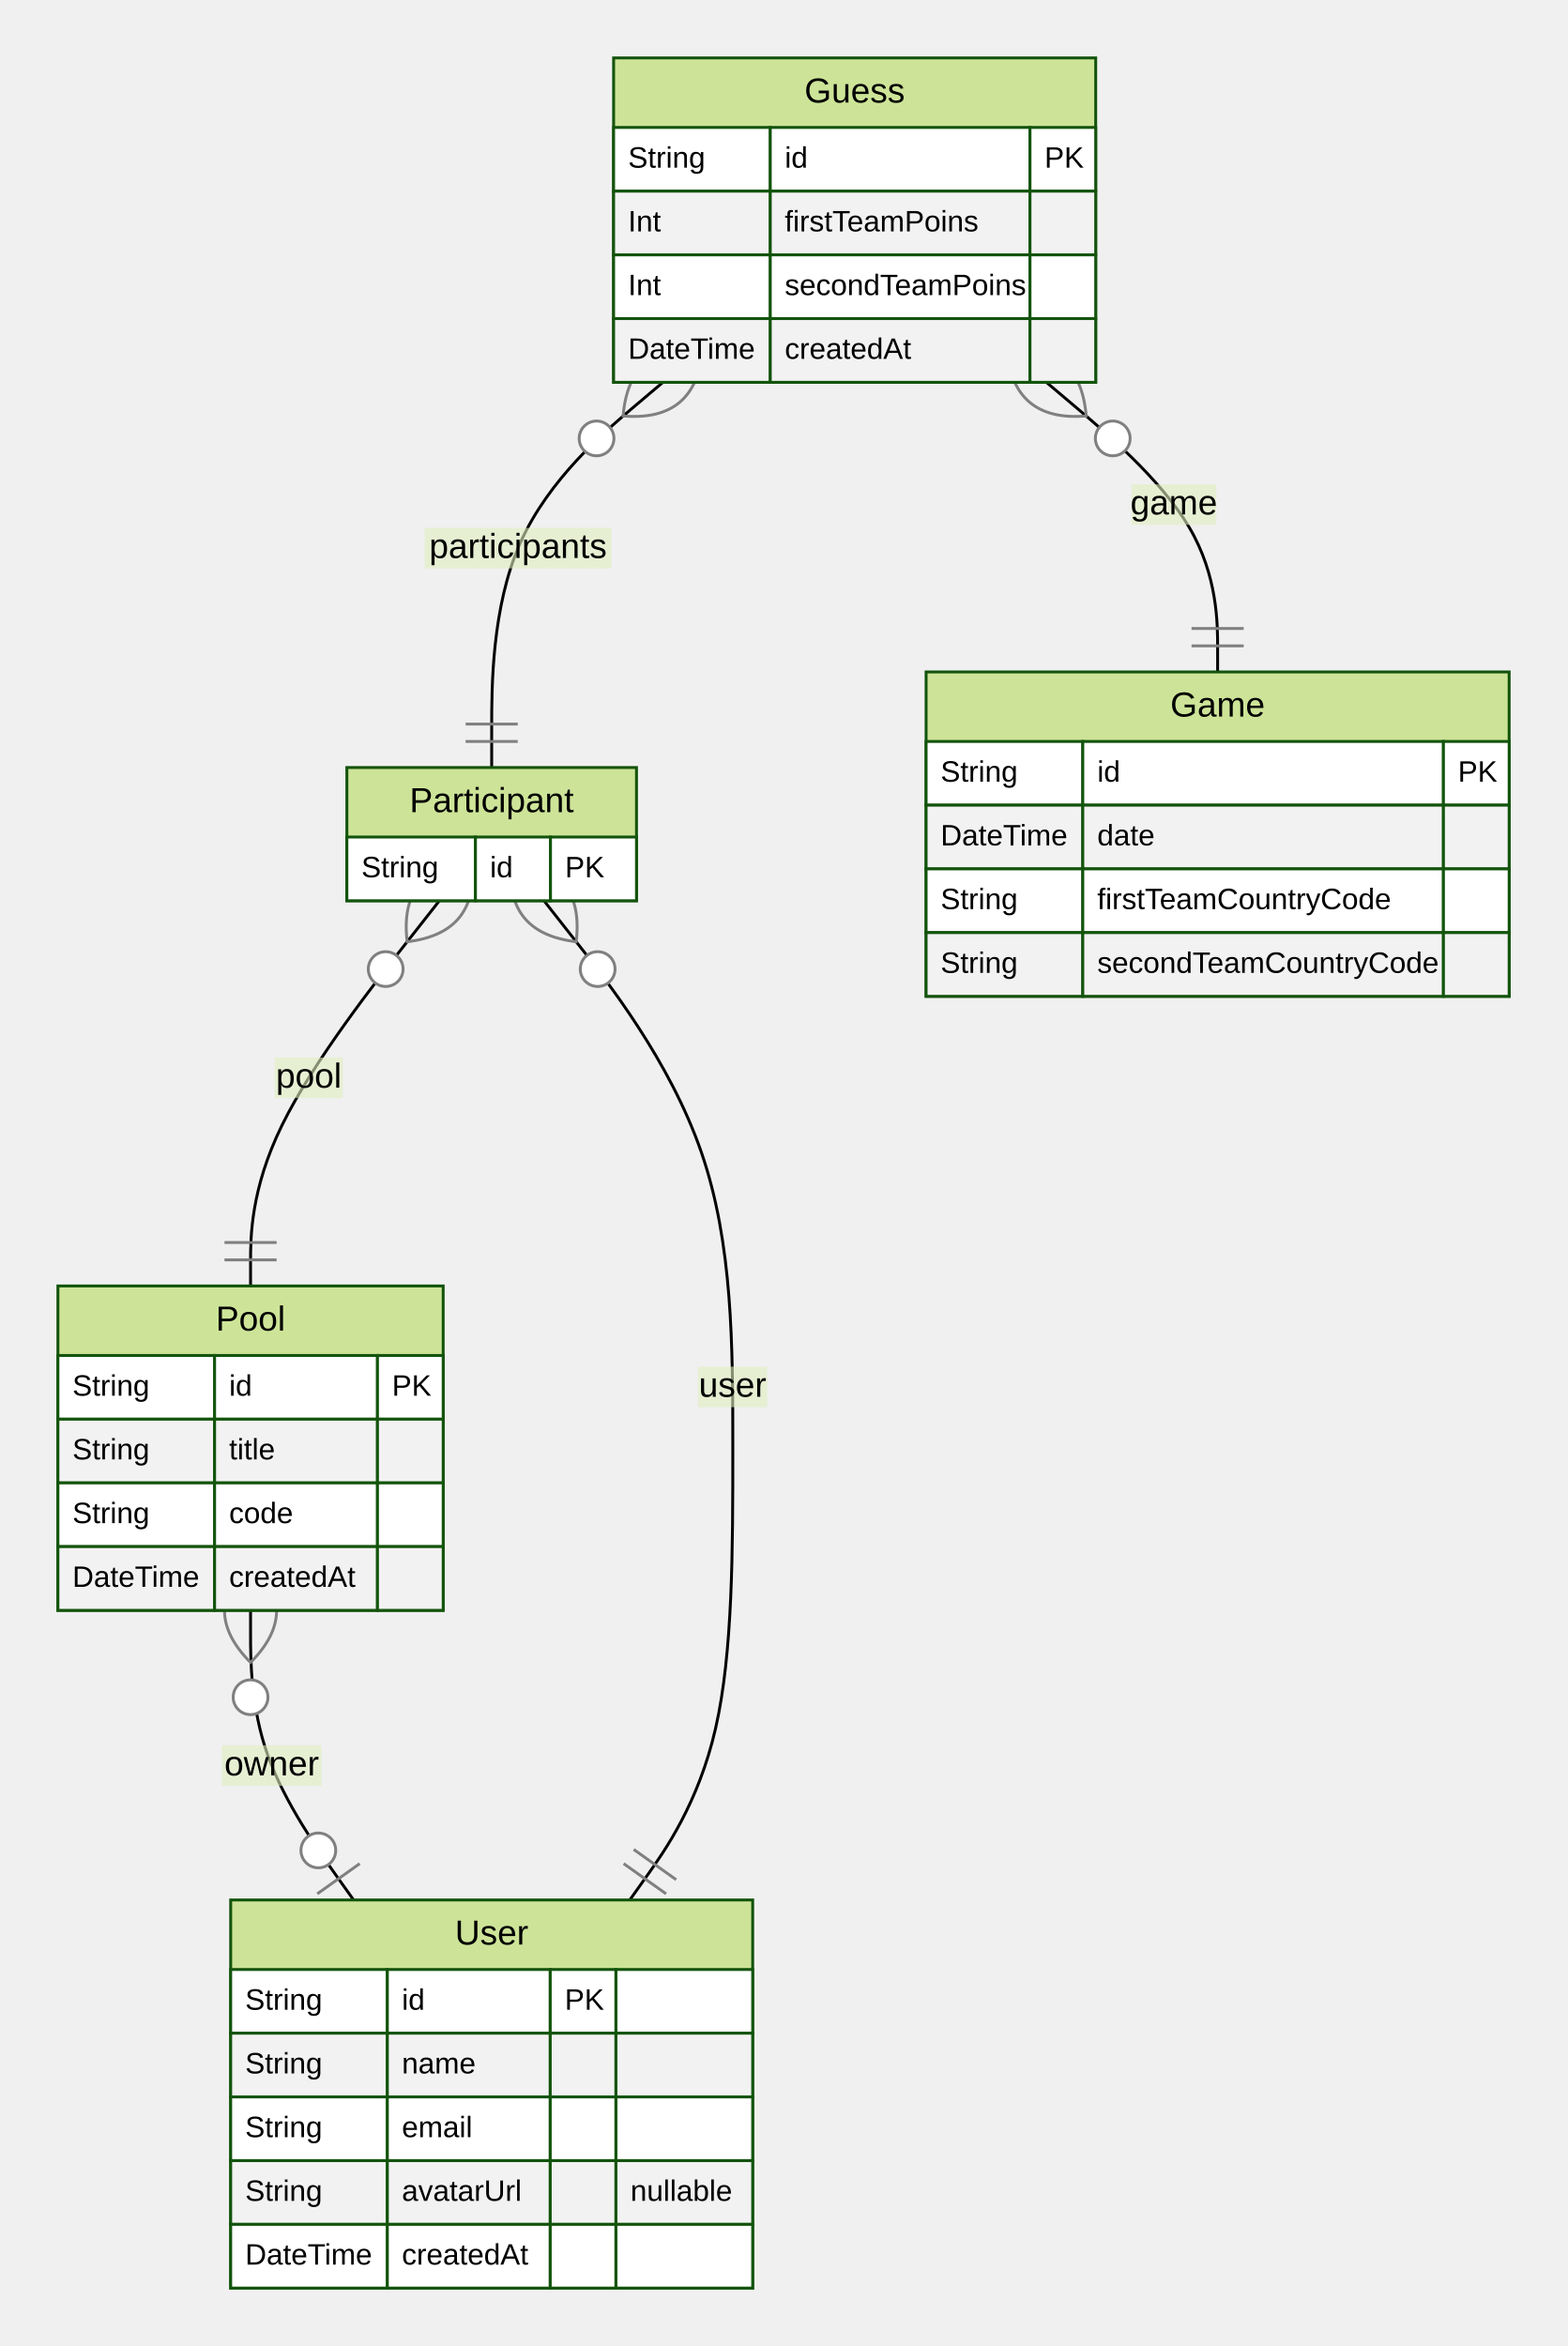
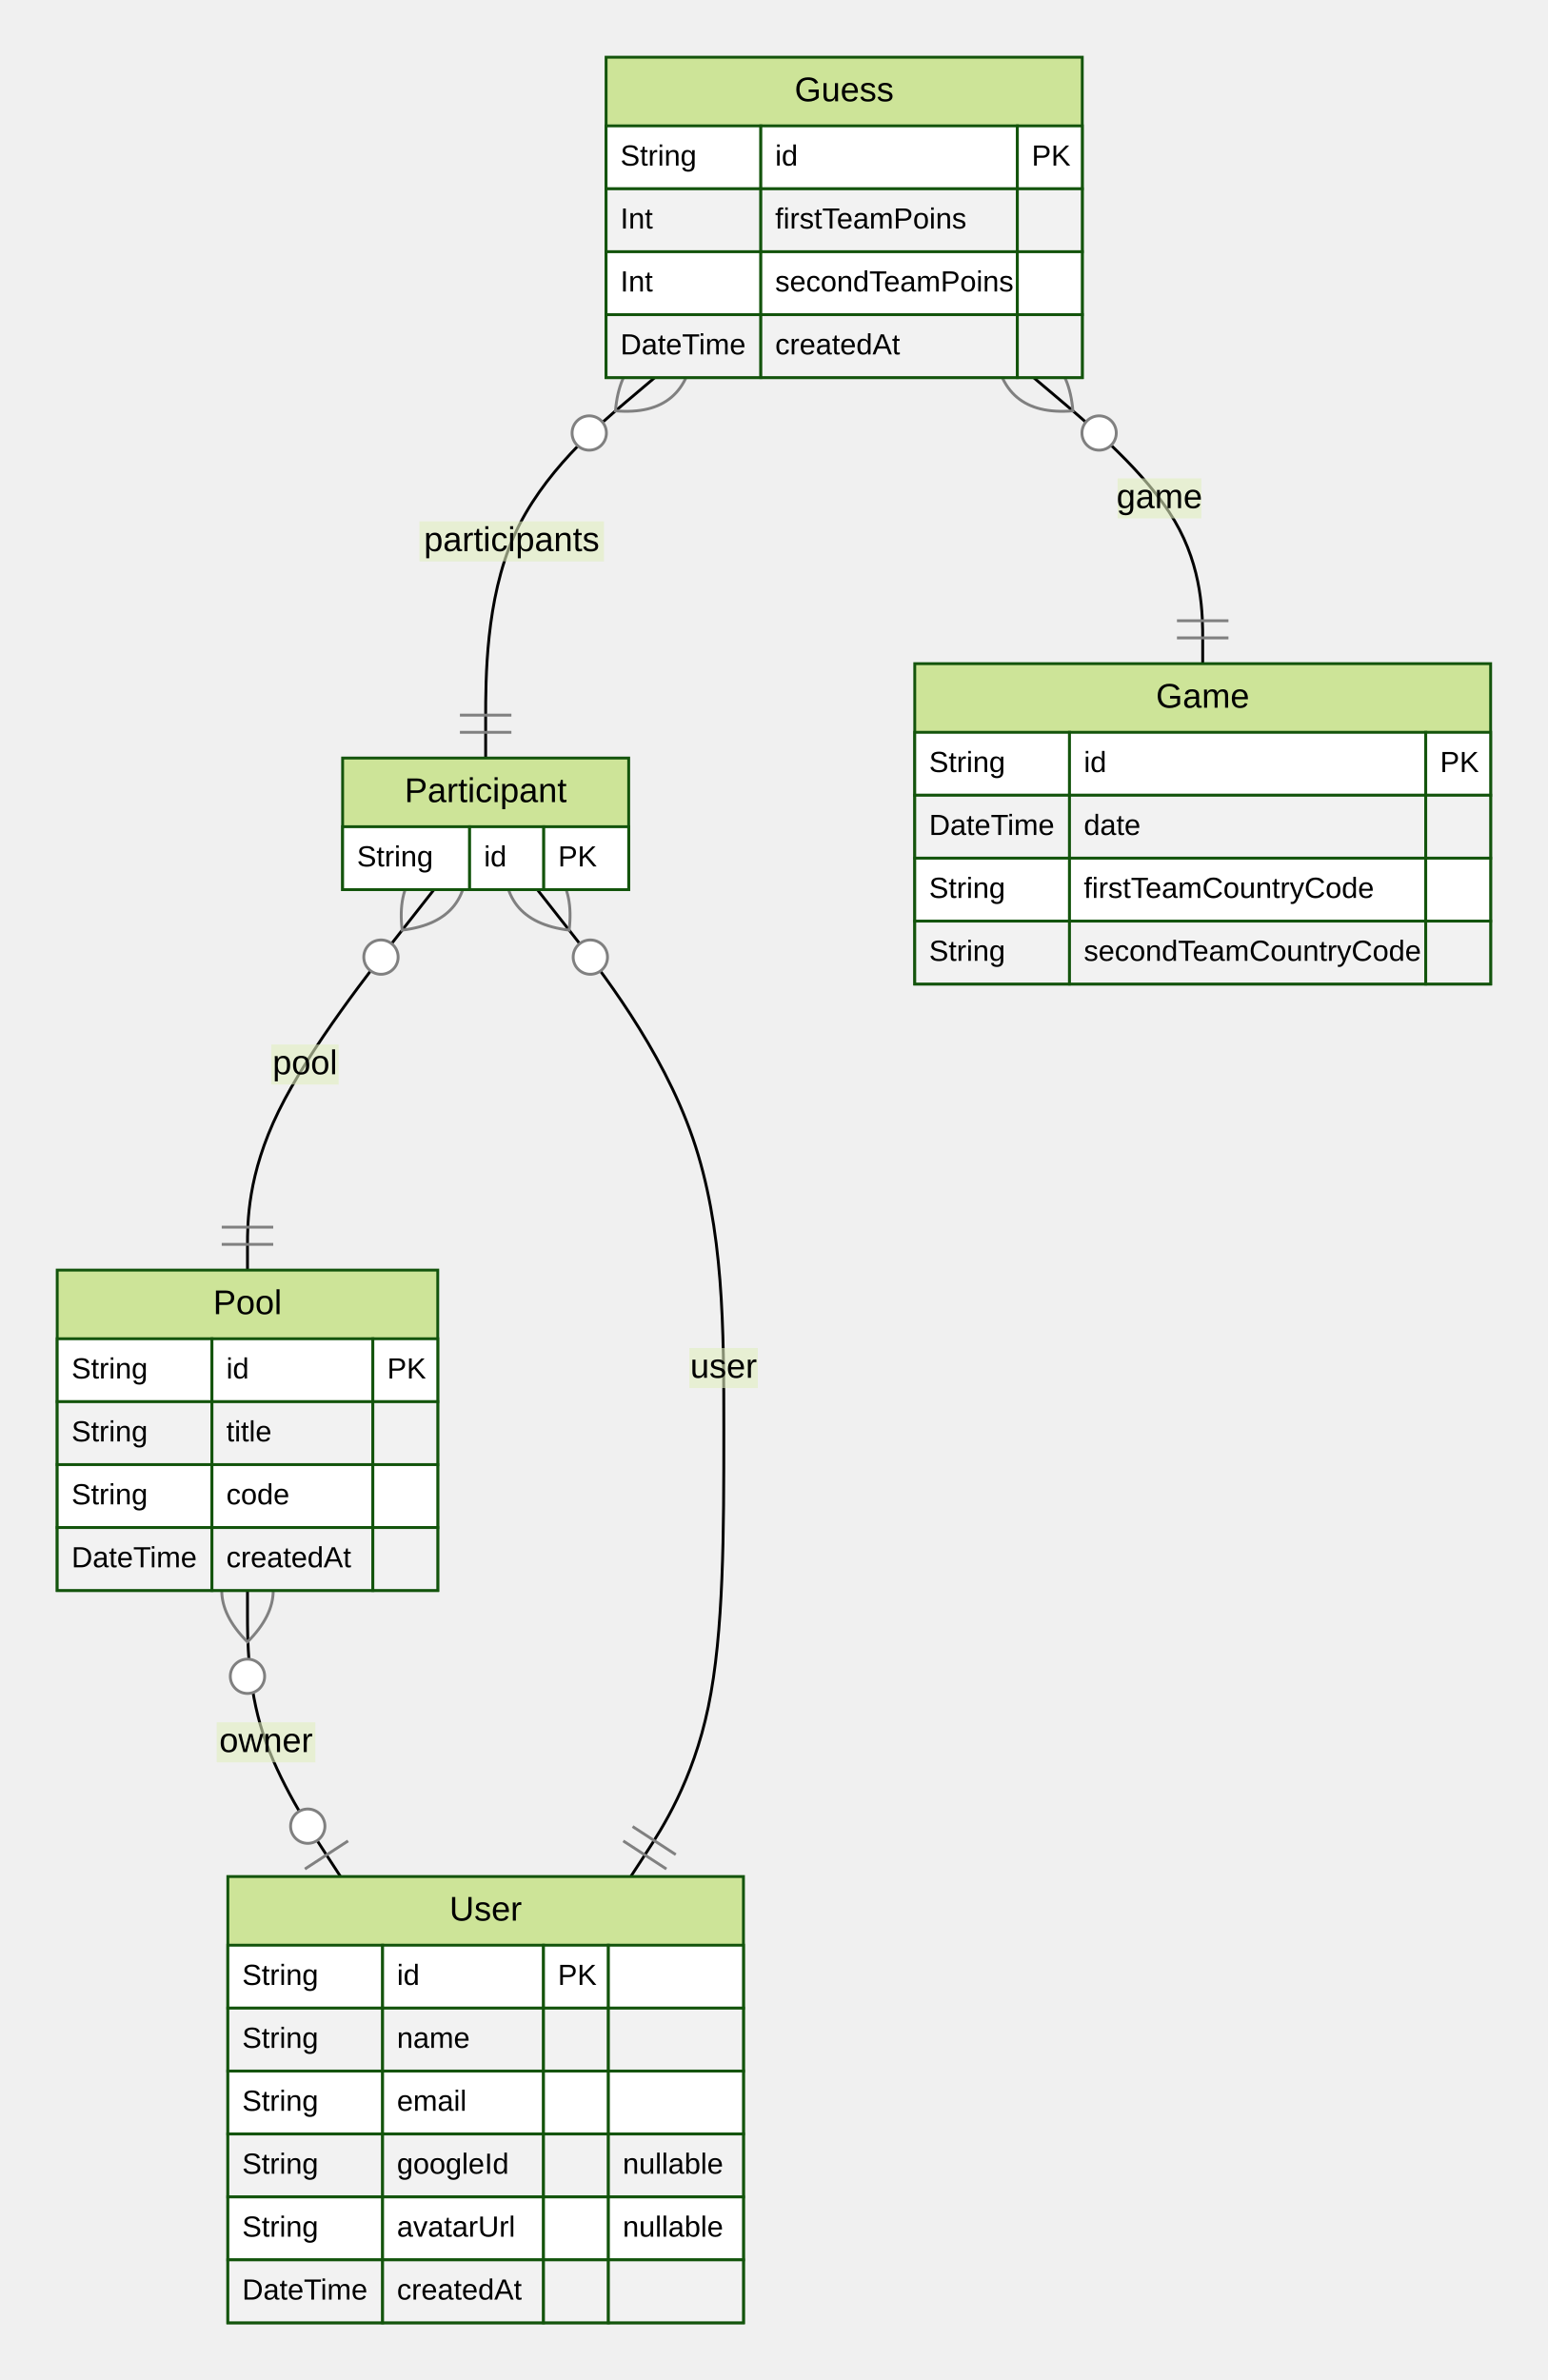
- <svg xmlns="http://www.w3.org/2000/svg" aria-labelledby="chart-title-mermaid-0 chart-desc-mermaid-0" role="img" viewBox="0 0 541.082 810" style="max-width: 541.082px; background-color: white;" width="100%" id="mermaid-0">
+ <svg xmlns="http://www.w3.org/2000/svg" aria-labelledby="chart-title-mermaid-0 chart-desc-mermaid-0" role="img" viewBox="0 0 541.082 832" style="max-width: 541.082px; background-color: white;" width="100%" id="mermaid-0">
  <style>#mermaid-0 {font-family:"trebuchet ms",verdana,arial,sans-serif;font-size:16px;fill:#000000;}#mermaid-0 .error-icon{fill:#552222;}#mermaid-0 .error-text{fill:#552222;stroke:#552222;}#mermaid-0 .edge-thickness-normal{stroke-width:2px;}#mermaid-0 .edge-thickness-thick{stroke-width:3.5px;}#mermaid-0 .edge-pattern-solid{stroke-dasharray:0;}#mermaid-0 .edge-pattern-dashed{stroke-dasharray:3;}#mermaid-0 .edge-pattern-dotted{stroke-dasharray:2;}#mermaid-0 .marker{fill:#000000;stroke:#000000;}#mermaid-0 .marker.cross{stroke:#000000;}#mermaid-0 svg{font-family:"trebuchet ms",verdana,arial,sans-serif;font-size:16px;}#mermaid-0 .entityBox{fill:#cde498;stroke:#13540c;}#mermaid-0 .attributeBoxOdd{fill:#ffffff;stroke:#13540c;}#mermaid-0 .attributeBoxEven{fill:#f2f2f2;stroke:#13540c;}#mermaid-0 .relationshipLabelBox{fill:hsl(78.158, 58.462%, 84.51%);opacity:0.7;background-color:hsl(78.158, 58.462%, 84.51%);}#mermaid-0 .relationshipLabelBox rect{opacity:0.5;}#mermaid-0 .relationshipLine{stroke:#000000;}#mermaid-0 :root{--mermaid-font-family:"trebuchet ms",verdana,arial,sans-serif;}</style>
  <g />
  <defs>
    <marker orient="auto" markerHeight="18" markerWidth="18" refY="9" refX="0" id="ONLY_ONE_START">
      <path d="M9,0 L9,18 M15,0 L15,18" fill="none" stroke="gray" />
    </marker>
  </defs>
  <defs>
    <marker orient="auto" markerHeight="18" markerWidth="18" refY="9" refX="18" id="ONLY_ONE_END">
      <path d="M3,0 L3,18 M9,0 L9,18" fill="none" stroke="gray" />
    </marker>
  </defs>
  <defs>
    <marker orient="auto" markerHeight="18" markerWidth="30" refY="9" refX="0" id="ZERO_OR_ONE_START">
      <circle r="6" cy="9" cx="21" fill="white" stroke="gray" />
      <path d="M9,0 L9,18" fill="none" stroke="gray" />
    </marker>
  </defs>
  <defs>
    <marker orient="auto" markerHeight="18" markerWidth="30" refY="9" refX="30" id="ZERO_OR_ONE_END">
      <circle r="6" cy="9" cx="9" fill="white" stroke="gray" />
      <path d="M21,0 L21,18" fill="none" stroke="gray" />
    </marker>
  </defs>
  <defs>
    <marker orient="auto" markerHeight="36" markerWidth="45" refY="18" refX="18" id="ONE_OR_MORE_START">
      <path d="M0,18 Q 18,0 36,18 Q 18,36 0,18 M42,9 L42,27" fill="none" stroke="gray" />
    </marker>
  </defs>
  <defs>
    <marker orient="auto" markerHeight="36" markerWidth="45" refY="18" refX="27" id="ONE_OR_MORE_END">
      <path d="M3,9 L3,27 M9,18 Q27,0 45,18 Q27,36 9,18" fill="none" stroke="gray" />
    </marker>
  </defs>
  <defs>
    <marker orient="auto" markerHeight="36" markerWidth="57" refY="18" refX="18" id="ZERO_OR_MORE_START">
      <circle r="6" cy="18" cx="48" fill="white" stroke="gray" />
      <path d="M0,18 Q18,0 36,18 Q18,36 0,18" fill="none" stroke="gray" />
    </marker>
  </defs>
  <defs>
    <marker orient="auto" markerHeight="36" markerWidth="57" refY="18" refX="39" id="ZERO_OR_MORE_END">
      <circle r="6" cy="18" cx="9" fill="white" stroke="gray" />
      <path d="M21,18 Q39,0 57,18 Q39,36 21,18" fill="none" stroke="gray" />
    </marker>
  </defs>
-   <path marker-start="url(#ZERO_OR_MORE_START)" marker-end="url(#ZERO_OR_ONE_END)" fill="none" stroke="gray" d="M86.513,556L86.513,564.333C86.513,572.667,86.513,589.333,92.443,606C98.373,622.667,110.233,639.333,116.163,647.667L122.093,656" class="er relationshipLine" />
-   <path marker-start="url(#ZERO_OR_MORE_START)" marker-end="url(#ONLY_ONE_END)" fill="none" stroke="gray" d="M187.835,311L198.7,324.833C209.565,338.667,231.296,366.333,242.161,397.833C253.026,429.333,253.026,464.667,253.026,500C253.026,535.333,253.026,570.667,247.096,596.667C241.167,622.667,229.307,639.333,223.377,647.667L217.447,656" class="er relationshipLine" />
+   <path marker-start="url(#ZERO_OR_MORE_START)" marker-end="url(#ZERO_OR_ONE_END)" fill="none" stroke="gray" d="M86.513,556L86.513,564.333C86.513,572.667,86.513,589.333,91.934,606C97.354,622.667,108.195,639.333,113.615,647.667L119.035,656" class="er relationshipLine" />
+   <path marker-start="url(#ZERO_OR_MORE_START)" marker-end="url(#ONLY_ONE_END)" fill="none" stroke="gray" d="M187.835,311L198.7,324.833C209.565,338.667,231.296,366.333,242.161,397.833C253.026,429.333,253.026,464.667,253.026,500C253.026,535.333,253.026,570.667,247.606,596.667C242.186,622.667,231.345,639.333,225.925,647.667L220.504,656" class="er relationshipLine" />
  <path marker-start="url(#ZERO_OR_MORE_START)" marker-end="url(#ONLY_ONE_END)" fill="none" stroke="gray" d="M151.705,311L140.839,324.833C129.974,338.667,108.244,366.333,97.378,388.5C86.513,410.667,86.513,427.333,86.513,435.667L86.513,444" class="er relationshipLine" />
  <path marker-start="url(#ZERO_OR_MORE_START)" marker-end="url(#ONLY_ONE_END)" fill="none" stroke="gray" d="M228.887,132L219.034,140.333C209.181,148.667,189.476,165.333,179.623,187.5C169.77,209.667,169.77,237.333,169.77,251.167L169.77,265" class="er relationshipLine" />
  <path marker-start="url(#ZERO_OR_MORE_START)" marker-end="url(#ONLY_ONE_END)" fill="none" stroke="gray" d="M361.309,132L371.162,140.333C381.015,148.667,400.72,165.333,410.573,182C420.426,198.667,420.426,215.333,420.426,223.667L420.426,232" class="er relationshipLine" />
  <g transform="translate(20,444 )" id="Pool">
    <rect height="112" width="133.026" y="0" x="0" stroke="gray" fill-opacity="100%" fill="honeydew" class="er entityBox" />
    <text transform="translate(66.51321,12)" style="font-family: &quot;trebuchet ms&quot;, verdana, arial, sans-serif;; font-size: 12px" text-anchor="middle" dominant-baseline="middle" y="0" x="0" id="entity-Pool" class="er entityLabel">Pool</text>
    <rect height="22" width="54.096" y="24" x="0" stroke="gray" fill-opacity="100%" fill="honeydew" class="er attributeBoxOdd" />
    <text transform="translate(5,35)" style="font-family: &quot;trebuchet ms&quot;, verdana, arial, sans-serif;; font-size: 10.2px" text-anchor="left" dominant-baseline="middle" y="0" x="0" id="entity-Pool-attr-1-type" class="er entityLabel">String</text>
    <rect height="22" width="56.243" y="24" x="54.096" stroke="gray" fill-opacity="100%" fill="honeydew" class="er attributeBoxOdd" />
    <text transform="translate(59.09555,35)" style="font-family: &quot;trebuchet ms&quot;, verdana, arial, sans-serif;; font-size: 10.2px" text-anchor="left" dominant-baseline="middle" y="0" x="0" id="entity-Pool-attr-1-name" class="er entityLabel">id</text>
    <rect height="22" width="22.688" y="24" x="110.339" stroke="gray" fill-opacity="100%" fill="honeydew" class="er attributeBoxOdd" />
    <text transform="translate(115.3387,35)" style="font-family: &quot;trebuchet ms&quot;, verdana, arial, sans-serif;; font-size: 10.2px" text-anchor="left" dominant-baseline="middle" y="0" x="0" id="entity-Pool-attr-1-key" class="er entityLabel">PK</text>
    <rect height="22" width="54.096" y="46" x="0" stroke="gray" fill-opacity="100%" fill="honeydew" class="er attributeBoxEven" />
    <text transform="translate(5,57)" style="font-family: &quot;trebuchet ms&quot;, verdana, arial, sans-serif;; font-size: 10.2px" text-anchor="left" dominant-baseline="middle" y="0" x="0" id="entity-Pool-attr-2-type" class="er entityLabel">String</text>
    <rect height="22" width="56.243" y="46" x="54.096" stroke="gray" fill-opacity="100%" fill="honeydew" class="er attributeBoxEven" />
    <text transform="translate(59.09555,57)" style="font-family: &quot;trebuchet ms&quot;, verdana, arial, sans-serif;; font-size: 10.2px" text-anchor="left" dominant-baseline="middle" y="0" x="0" id="entity-Pool-attr-2-name" class="er entityLabel">title</text>
    <rect height="22" width="22.688" y="46" x="110.339" stroke="gray" fill-opacity="100%" fill="honeydew" class="er attributeBoxEven" />
    <text transform="translate(115.3387,57)" style="font-family: &quot;trebuchet ms&quot;, verdana, arial, sans-serif;; font-size: 10.2px" text-anchor="left" dominant-baseline="middle" y="0" x="0" id="entity-Pool-attr-2-key" class="er entityLabel" />
    <rect height="22" width="54.096" y="68" x="0" stroke="gray" fill-opacity="100%" fill="honeydew" class="er attributeBoxOdd" />
    <text transform="translate(5,79)" style="font-family: &quot;trebuchet ms&quot;, verdana, arial, sans-serif;; font-size: 10.2px" text-anchor="left" dominant-baseline="middle" y="0" x="0" id="entity-Pool-attr-3-type" class="er entityLabel">String</text>
    <rect height="22" width="56.243" y="68" x="54.096" stroke="gray" fill-opacity="100%" fill="honeydew" class="er attributeBoxOdd" />
    <text transform="translate(59.09555,79)" style="font-family: &quot;trebuchet ms&quot;, verdana, arial, sans-serif;; font-size: 10.2px" text-anchor="left" dominant-baseline="middle" y="0" x="0" id="entity-Pool-attr-3-name" class="er entityLabel">code</text>
    <rect height="22" width="22.688" y="68" x="110.339" stroke="gray" fill-opacity="100%" fill="honeydew" class="er attributeBoxOdd" />
    <text transform="translate(115.3387,79)" style="font-family: &quot;trebuchet ms&quot;, verdana, arial, sans-serif;; font-size: 10.2px" text-anchor="left" dominant-baseline="middle" y="0" x="0" id="entity-Pool-attr-3-key" class="er entityLabel" />
    <rect height="22" width="54.096" y="90" x="0" stroke="gray" fill-opacity="100%" fill="honeydew" class="er attributeBoxEven" />
    <text transform="translate(5,101)" style="font-family: &quot;trebuchet ms&quot;, verdana, arial, sans-serif;; font-size: 10.2px" text-anchor="left" dominant-baseline="middle" y="0" x="0" id="entity-Pool-attr-4-type" class="er entityLabel">DateTime</text>
    <rect height="22" width="56.243" y="90" x="54.096" stroke="gray" fill-opacity="100%" fill="honeydew" class="er attributeBoxEven" />
    <text transform="translate(59.09555,101)" style="font-family: &quot;trebuchet ms&quot;, verdana, arial, sans-serif;; font-size: 10.2px" text-anchor="left" dominant-baseline="middle" y="0" x="0" id="entity-Pool-attr-4-name" class="er entityLabel">createdAt</text>
    <rect height="22" width="22.688" y="90" x="110.339" stroke="gray" fill-opacity="100%" fill="honeydew" class="er attributeBoxEven" />
    <text transform="translate(115.3387,101)" style="font-family: &quot;trebuchet ms&quot;, verdana, arial, sans-serif;; font-size: 10.2px" text-anchor="left" dominant-baseline="middle" y="0" x="0" id="entity-Pool-attr-4-key" class="er entityLabel" />
  </g>
  <g transform="translate(119.7698,265 )" id="Participant">
    <rect height="46" width="100" y="0" x="0" stroke="gray" fill-opacity="100%" fill="honeydew" class="er entityBox" />
    <text transform="translate(50,12)" style="font-family: &quot;trebuchet ms&quot;, verdana, arial, sans-serif;; font-size: 12px" text-anchor="middle" dominant-baseline="middle" y="0" x="0" id="entity-Participant" class="er entityLabel">Participant</text>
    <rect height="22" width="44.399" y="24" x="0" stroke="gray" fill-opacity="100%" fill="honeydew" class="er attributeBoxOdd" />
    <text transform="translate(5,35)" style="font-family: &quot;trebuchet ms&quot;, verdana, arial, sans-serif;; font-size: 10.2px" text-anchor="left" dominant-baseline="middle" y="0" x="0" id="entity-Participant-attr-1-type" class="er entityLabel">String</text>
    <rect height="22" width="25.911" y="24" x="44.399" stroke="gray" fill-opacity="100%" fill="honeydew" class="er attributeBoxOdd" />
    <text transform="translate(49.39862,35)" style="font-family: &quot;trebuchet ms&quot;, verdana, arial, sans-serif;; font-size: 10.2px" text-anchor="left" dominant-baseline="middle" y="0" x="0" id="entity-Participant-attr-1-name" class="er entityLabel">id</text>
    <rect height="22" width="29.69" y="24" x="70.31" stroke="gray" fill-opacity="100%" fill="honeydew" class="er attributeBoxOdd" />
    <text transform="translate(75.30976,35)" style="font-family: &quot;trebuchet ms&quot;, verdana, arial, sans-serif;; font-size: 10.2px" text-anchor="left" dominant-baseline="middle" y="0" x="0" id="entity-Participant-attr-1-key" class="er entityLabel">PK</text>
  </g>
  <g transform="translate(79.65034,656 )" id="User">
-     <rect height="134" width="180.239" y="0" x="0" stroke="gray" fill-opacity="100%" fill="honeydew" class="er entityBox" />
+     <rect height="156" width="180.239" y="0" x="0" stroke="gray" fill-opacity="100%" fill="honeydew" class="er entityBox" />
    <text transform="translate(90.11948,12)" style="font-family: &quot;trebuchet ms&quot;, verdana, arial, sans-serif;; font-size: 12px" text-anchor="middle" dominant-baseline="middle" y="0" x="0" id="entity-User" class="er entityLabel">User</text>
    <rect height="22" width="54.096" y="24" x="0" stroke="gray" fill-opacity="100%" fill="honeydew" class="er attributeBoxOdd" />
    <text transform="translate(5,35)" style="font-family: &quot;trebuchet ms&quot;, verdana, arial, sans-serif;; font-size: 10.2px" text-anchor="left" dominant-baseline="middle" y="0" x="0" id="entity-User-attr-1-type" class="er entityLabel">String</text>
    <rect height="22" width="56.243" y="24" x="54.096" stroke="gray" fill-opacity="100%" fill="honeydew" class="er attributeBoxOdd" />
    <text transform="translate(59.09555,35)" style="font-family: &quot;trebuchet ms&quot;, verdana, arial, sans-serif;; font-size: 10.2px" text-anchor="left" dominant-baseline="middle" y="0" x="0" id="entity-User-attr-1-name" class="er entityLabel">id</text>
    <rect height="22" width="22.688" y="24" x="110.339" stroke="gray" fill-opacity="100%" fill="honeydew" class="er attributeBoxOdd" />
    <text transform="translate(115.3387,35)" style="font-family: &quot;trebuchet ms&quot;, verdana, arial, sans-serif;; font-size: 10.2px" text-anchor="left" dominant-baseline="middle" y="0" x="0" id="entity-User-attr-1-key" class="er entityLabel">PK</text>
    <rect height="22" width="47.213" y="24" x="133.026" stroke="gray" fill-opacity="100%" fill="honeydew" class="er attributeBoxOdd" />
    <text transform="translate(138.0264,35)" style="font-family: &quot;trebuchet ms&quot;, verdana, arial, sans-serif;; font-size: 10.2px" text-anchor="left" dominant-baseline="middle" y="0" x="0" id="entity-User-attr-1-comment" class="er entityLabel" />
    <rect height="22" width="54.096" y="46" x="0" stroke="gray" fill-opacity="100%" fill="honeydew" class="er attributeBoxEven" />
    <text transform="translate(5,57)" style="font-family: &quot;trebuchet ms&quot;, verdana, arial, sans-serif;; font-size: 10.2px" text-anchor="left" dominant-baseline="middle" y="0" x="0" id="entity-User-attr-2-type" class="er entityLabel">String</text>
    <rect height="22" width="56.243" y="46" x="54.096" stroke="gray" fill-opacity="100%" fill="honeydew" class="er attributeBoxEven" />
    <text transform="translate(59.09555,57)" style="font-family: &quot;trebuchet ms&quot;, verdana, arial, sans-serif;; font-size: 10.2px" text-anchor="left" dominant-baseline="middle" y="0" x="0" id="entity-User-attr-2-name" class="er entityLabel">name</text>
    <rect height="22" width="22.688" y="46" x="110.339" stroke="gray" fill-opacity="100%" fill="honeydew" class="er attributeBoxEven" />
    <text transform="translate(115.3387,57)" style="font-family: &quot;trebuchet ms&quot;, verdana, arial, sans-serif;; font-size: 10.2px" text-anchor="left" dominant-baseline="middle" y="0" x="0" id="entity-User-attr-2-key" class="er entityLabel" />
    <rect height="22" width="47.213" y="46" x="133.026" stroke="gray" fill-opacity="100%" fill="honeydew" class="er attributeBoxEven" />
    <text transform="translate(138.0264,57)" style="font-family: &quot;trebuchet ms&quot;, verdana, arial, sans-serif;; font-size: 10.2px" text-anchor="left" dominant-baseline="middle" y="0" x="0" id="entity-User-attr-2-comment" class="er entityLabel" />
    <rect height="22" width="54.096" y="68" x="0" stroke="gray" fill-opacity="100%" fill="honeydew" class="er attributeBoxOdd" />
    <text transform="translate(5,79)" style="font-family: &quot;trebuchet ms&quot;, verdana, arial, sans-serif;; font-size: 10.2px" text-anchor="left" dominant-baseline="middle" y="0" x="0" id="entity-User-attr-3-type" class="er entityLabel">String</text>
    <rect height="22" width="56.243" y="68" x="54.096" stroke="gray" fill-opacity="100%" fill="honeydew" class="er attributeBoxOdd" />
    <text transform="translate(59.09555,79)" style="font-family: &quot;trebuchet ms&quot;, verdana, arial, sans-serif;; font-size: 10.2px" text-anchor="left" dominant-baseline="middle" y="0" x="0" id="entity-User-attr-3-name" class="er entityLabel">email</text>
    <rect height="22" width="22.688" y="68" x="110.339" stroke="gray" fill-opacity="100%" fill="honeydew" class="er attributeBoxOdd" />
    <text transform="translate(115.3387,79)" style="font-family: &quot;trebuchet ms&quot;, verdana, arial, sans-serif;; font-size: 10.2px" text-anchor="left" dominant-baseline="middle" y="0" x="0" id="entity-User-attr-3-key" class="er entityLabel" />
    <rect height="22" width="47.213" y="68" x="133.026" stroke="gray" fill-opacity="100%" fill="honeydew" class="er attributeBoxOdd" />
    <text transform="translate(138.0264,79)" style="font-family: &quot;trebuchet ms&quot;, verdana, arial, sans-serif;; font-size: 10.2px" text-anchor="left" dominant-baseline="middle" y="0" x="0" id="entity-User-attr-3-comment" class="er entityLabel" />
    <rect height="22" width="54.096" y="90" x="0" stroke="gray" fill-opacity="100%" fill="honeydew" class="er attributeBoxEven" />
    <text transform="translate(5,101)" style="font-family: &quot;trebuchet ms&quot;, verdana, arial, sans-serif;; font-size: 10.2px" text-anchor="left" dominant-baseline="middle" y="0" x="0" id="entity-User-attr-4-type" class="er entityLabel">String</text>
    <rect height="22" width="56.243" y="90" x="54.096" stroke="gray" fill-opacity="100%" fill="honeydew" class="er attributeBoxEven" />
-     <text transform="translate(59.09555,101)" style="font-family: &quot;trebuchet ms&quot;, verdana, arial, sans-serif;; font-size: 10.2px" text-anchor="left" dominant-baseline="middle" y="0" x="0" id="entity-User-attr-4-name" class="er entityLabel">avatarUrl</text>
+     <text transform="translate(59.09555,101)" style="font-family: &quot;trebuchet ms&quot;, verdana, arial, sans-serif;; font-size: 10.2px" text-anchor="left" dominant-baseline="middle" y="0" x="0" id="entity-User-attr-4-name" class="er entityLabel">googleId</text>
    <rect height="22" width="22.688" y="90" x="110.339" stroke="gray" fill-opacity="100%" fill="honeydew" class="er attributeBoxEven" />
    <text transform="translate(115.3387,101)" style="font-family: &quot;trebuchet ms&quot;, verdana, arial, sans-serif;; font-size: 10.2px" text-anchor="left" dominant-baseline="middle" y="0" x="0" id="entity-User-attr-4-key" class="er entityLabel" />
    <rect height="22" width="47.213" y="90" x="133.026" stroke="gray" fill-opacity="100%" fill="honeydew" class="er attributeBoxEven" />
    <text transform="translate(138.0264,101)" style="font-family: &quot;trebuchet ms&quot;, verdana, arial, sans-serif;; font-size: 10.2px" text-anchor="left" dominant-baseline="middle" y="0" x="0" id="entity-User-attr-4-comment" class="er entityLabel">nullable</text>
    <rect height="22" width="54.096" y="112" x="0" stroke="gray" fill-opacity="100%" fill="honeydew" class="er attributeBoxOdd" />
-     <text transform="translate(5,123)" style="font-family: &quot;trebuchet ms&quot;, verdana, arial, sans-serif;; font-size: 10.2px" text-anchor="left" dominant-baseline="middle" y="0" x="0" id="entity-User-attr-5-type" class="er entityLabel">DateTime</text>
+     <text transform="translate(5,123)" style="font-family: &quot;trebuchet ms&quot;, verdana, arial, sans-serif;; font-size: 10.2px" text-anchor="left" dominant-baseline="middle" y="0" x="0" id="entity-User-attr-5-type" class="er entityLabel">String</text>
    <rect height="22" width="56.243" y="112" x="54.096" stroke="gray" fill-opacity="100%" fill="honeydew" class="er attributeBoxOdd" />
-     <text transform="translate(59.09555,123)" style="font-family: &quot;trebuchet ms&quot;, verdana, arial, sans-serif;; font-size: 10.2px" text-anchor="left" dominant-baseline="middle" y="0" x="0" id="entity-User-attr-5-name" class="er entityLabel">createdAt</text>
+     <text transform="translate(59.09555,123)" style="font-family: &quot;trebuchet ms&quot;, verdana, arial, sans-serif;; font-size: 10.2px" text-anchor="left" dominant-baseline="middle" y="0" x="0" id="entity-User-attr-5-name" class="er entityLabel">avatarUrl</text>
    <rect height="22" width="22.688" y="112" x="110.339" stroke="gray" fill-opacity="100%" fill="honeydew" class="er attributeBoxOdd" />
    <text transform="translate(115.3387,123)" style="font-family: &quot;trebuchet ms&quot;, verdana, arial, sans-serif;; font-size: 10.2px" text-anchor="left" dominant-baseline="middle" y="0" x="0" id="entity-User-attr-5-key" class="er entityLabel" />
    <rect height="22" width="47.213" y="112" x="133.026" stroke="gray" fill-opacity="100%" fill="honeydew" class="er attributeBoxOdd" />
-     <text transform="translate(138.0264,123)" style="font-family: &quot;trebuchet ms&quot;, verdana, arial, sans-serif;; font-size: 10.2px" text-anchor="left" dominant-baseline="middle" y="0" x="0" id="entity-User-attr-5-comment" class="er entityLabel" />
+     <text transform="translate(138.0264,123)" style="font-family: &quot;trebuchet ms&quot;, verdana, arial, sans-serif;; font-size: 10.2px" text-anchor="left" dominant-baseline="middle" y="0" x="0" id="entity-User-attr-5-comment" class="er entityLabel">nullable</text>
+     <rect height="22" width="54.096" y="134" x="0" stroke="gray" fill-opacity="100%" fill="honeydew" class="er attributeBoxEven" />
+     <text transform="translate(5,145)" style="font-family: &quot;trebuchet ms&quot;, verdana, arial, sans-serif;; font-size: 10.2px" text-anchor="left" dominant-baseline="middle" y="0" x="0" id="entity-User-attr-6-type" class="er entityLabel">DateTime</text>
+     <rect height="22" width="56.243" y="134" x="54.096" stroke="gray" fill-opacity="100%" fill="honeydew" class="er attributeBoxEven" />
+     <text transform="translate(59.09555,145)" style="font-family: &quot;trebuchet ms&quot;, verdana, arial, sans-serif;; font-size: 10.2px" text-anchor="left" dominant-baseline="middle" y="0" x="0" id="entity-User-attr-6-name" class="er entityLabel">createdAt</text>
+     <rect height="22" width="22.688" y="134" x="110.339" stroke="gray" fill-opacity="100%" fill="honeydew" class="er attributeBoxEven" />
+     <text transform="translate(115.3387,145)" style="font-family: &quot;trebuchet ms&quot;, verdana, arial, sans-serif;; font-size: 10.2px" text-anchor="left" dominant-baseline="middle" y="0" x="0" id="entity-User-attr-6-key" class="er entityLabel" />
+     <rect height="22" width="47.213" y="134" x="133.026" stroke="gray" fill-opacity="100%" fill="honeydew" class="er attributeBoxEven" />
+     <text transform="translate(138.0264,145)" style="font-family: &quot;trebuchet ms&quot;, verdana, arial, sans-serif;; font-size: 10.2px" text-anchor="left" dominant-baseline="middle" y="0" x="0" id="entity-User-attr-6-comment" class="er entityLabel" />
  </g>
  <g transform="translate(319.7698,232 )" id="Game">
    <rect height="112" width="201.312" y="0" x="0" stroke="gray" fill-opacity="100%" fill="honeydew" class="er entityBox" />
    <text transform="translate(100.6562,12)" style="font-family: &quot;trebuchet ms&quot;, verdana, arial, sans-serif;; font-size: 12px" text-anchor="middle" dominant-baseline="middle" y="0" x="0" id="entity-Game" class="er entityLabel">Game</text>
    <rect height="22" width="54.096" y="24" x="0" stroke="gray" fill-opacity="100%" fill="honeydew" class="er attributeBoxOdd" />
    <text transform="translate(5,35)" style="font-family: &quot;trebuchet ms&quot;, verdana, arial, sans-serif;; font-size: 10.2px" text-anchor="left" dominant-baseline="middle" y="0" x="0" id="entity-Game-attr-1-type" class="er entityLabel">String</text>
    <rect height="22" width="124.529" y="24" x="54.096" stroke="gray" fill-opacity="100%" fill="honeydew" class="er attributeBoxOdd" />
    <text transform="translate(59.09555,35)" style="font-family: &quot;trebuchet ms&quot;, verdana, arial, sans-serif;; font-size: 10.2px" text-anchor="left" dominant-baseline="middle" y="0" x="0" id="entity-Game-attr-1-name" class="er entityLabel">id</text>
    <rect height="22" width="22.688" y="24" x="178.625" stroke="gray" fill-opacity="100%" fill="honeydew" class="er attributeBoxOdd" />
    <text transform="translate(183.6248,35)" style="font-family: &quot;trebuchet ms&quot;, verdana, arial, sans-serif;; font-size: 10.2px" text-anchor="left" dominant-baseline="middle" y="0" x="0" id="entity-Game-attr-1-key" class="er entityLabel">PK</text>
    <rect height="22" width="54.096" y="46" x="0" stroke="gray" fill-opacity="100%" fill="honeydew" class="er attributeBoxEven" />
    <text transform="translate(5,57)" style="font-family: &quot;trebuchet ms&quot;, verdana, arial, sans-serif;; font-size: 10.2px" text-anchor="left" dominant-baseline="middle" y="0" x="0" id="entity-Game-attr-2-type" class="er entityLabel">DateTime</text>
    <rect height="22" width="124.529" y="46" x="54.096" stroke="gray" fill-opacity="100%" fill="honeydew" class="er attributeBoxEven" />
    <text transform="translate(59.09555,57)" style="font-family: &quot;trebuchet ms&quot;, verdana, arial, sans-serif;; font-size: 10.2px" text-anchor="left" dominant-baseline="middle" y="0" x="0" id="entity-Game-attr-2-name" class="er entityLabel">date</text>
    <rect height="22" width="22.688" y="46" x="178.625" stroke="gray" fill-opacity="100%" fill="honeydew" class="er attributeBoxEven" />
    <text transform="translate(183.6248,57)" style="font-family: &quot;trebuchet ms&quot;, verdana, arial, sans-serif;; font-size: 10.2px" text-anchor="left" dominant-baseline="middle" y="0" x="0" id="entity-Game-attr-2-key" class="er entityLabel" />
    <rect height="22" width="54.096" y="68" x="0" stroke="gray" fill-opacity="100%" fill="honeydew" class="er attributeBoxOdd" />
    <text transform="translate(5,79)" style="font-family: &quot;trebuchet ms&quot;, verdana, arial, sans-serif;; font-size: 10.2px" text-anchor="left" dominant-baseline="middle" y="0" x="0" id="entity-Game-attr-3-type" class="er entityLabel">String</text>
    <rect height="22" width="124.529" y="68" x="54.096" stroke="gray" fill-opacity="100%" fill="honeydew" class="er attributeBoxOdd" />
    <text transform="translate(59.09555,79)" style="font-family: &quot;trebuchet ms&quot;, verdana, arial, sans-serif;; font-size: 10.2px" text-anchor="left" dominant-baseline="middle" y="0" x="0" id="entity-Game-attr-3-name" class="er entityLabel">firstTeamCountryCode</text>
    <rect height="22" width="22.688" y="68" x="178.625" stroke="gray" fill-opacity="100%" fill="honeydew" class="er attributeBoxOdd" />
    <text transform="translate(183.6248,79)" style="font-family: &quot;trebuchet ms&quot;, verdana, arial, sans-serif;; font-size: 10.2px" text-anchor="left" dominant-baseline="middle" y="0" x="0" id="entity-Game-attr-3-key" class="er entityLabel" />
    <rect height="22" width="54.096" y="90" x="0" stroke="gray" fill-opacity="100%" fill="honeydew" class="er attributeBoxEven" />
    <text transform="translate(5,101)" style="font-family: &quot;trebuchet ms&quot;, verdana, arial, sans-serif;; font-size: 10.2px" text-anchor="left" dominant-baseline="middle" y="0" x="0" id="entity-Game-attr-4-type" class="er entityLabel">String</text>
    <rect height="22" width="124.529" y="90" x="54.096" stroke="gray" fill-opacity="100%" fill="honeydew" class="er attributeBoxEven" />
    <text transform="translate(59.09555,101)" style="font-family: &quot;trebuchet ms&quot;, verdana, arial, sans-serif;; font-size: 10.2px" text-anchor="left" dominant-baseline="middle" y="0" x="0" id="entity-Game-attr-4-name" class="er entityLabel">secondTeamCountryCode</text>
    <rect height="22" width="22.688" y="90" x="178.625" stroke="gray" fill-opacity="100%" fill="honeydew" class="er attributeBoxEven" />
    <text transform="translate(183.6248,101)" style="font-family: &quot;trebuchet ms&quot;, verdana, arial, sans-serif;; font-size: 10.2px" text-anchor="left" dominant-baseline="middle" y="0" x="0" id="entity-Game-attr-4-key" class="er entityLabel" />
  </g>
  <g transform="translate(211.8678,20 )" id="Guess">
    <rect height="112" width="166.46" y="0" x="0" stroke="gray" fill-opacity="100%" fill="honeydew" class="er entityBox" />
    <text transform="translate(83.23013,12)" style="font-family: &quot;trebuchet ms&quot;, verdana, arial, sans-serif;; font-size: 12px" text-anchor="middle" dominant-baseline="middle" y="0" x="0" id="entity-Guess" class="er entityLabel">Guess</text>
    <rect height="22" width="54.096" y="24" x="0" stroke="gray" fill-opacity="100%" fill="honeydew" class="er attributeBoxOdd" />
    <text transform="translate(5,35)" style="font-family: &quot;trebuchet ms&quot;, verdana, arial, sans-serif;; font-size: 10.2px" text-anchor="left" dominant-baseline="middle" y="0" x="0" id="entity-Guess-attr-1-type" class="er entityLabel">String</text>
    <rect height="22" width="89.677" y="24" x="54.096" stroke="gray" fill-opacity="100%" fill="honeydew" class="er attributeBoxOdd" />
    <text transform="translate(59.09555,35)" style="font-family: &quot;trebuchet ms&quot;, verdana, arial, sans-serif;; font-size: 10.2px" text-anchor="left" dominant-baseline="middle" y="0" x="0" id="entity-Guess-attr-1-name" class="er entityLabel">id</text>
    <rect height="22" width="22.688" y="24" x="143.773" stroke="gray" fill-opacity="100%" fill="honeydew" class="er attributeBoxOdd" />
    <text transform="translate(148.7726,35)" style="font-family: &quot;trebuchet ms&quot;, verdana, arial, sans-serif;; font-size: 10.2px" text-anchor="left" dominant-baseline="middle" y="0" x="0" id="entity-Guess-attr-1-key" class="er entityLabel">PK</text>
    <rect height="22" width="54.096" y="46" x="0" stroke="gray" fill-opacity="100%" fill="honeydew" class="er attributeBoxEven" />
    <text transform="translate(5,57)" style="font-family: &quot;trebuchet ms&quot;, verdana, arial, sans-serif;; font-size: 10.2px" text-anchor="left" dominant-baseline="middle" y="0" x="0" id="entity-Guess-attr-2-type" class="er entityLabel">Int</text>
    <rect height="22" width="89.677" y="46" x="54.096" stroke="gray" fill-opacity="100%" fill="honeydew" class="er attributeBoxEven" />
    <text transform="translate(59.09555,57)" style="font-family: &quot;trebuchet ms&quot;, verdana, arial, sans-serif;; font-size: 10.2px" text-anchor="left" dominant-baseline="middle" y="0" x="0" id="entity-Guess-attr-2-name" class="er entityLabel">firstTeamPoins</text>
    <rect height="22" width="22.688" y="46" x="143.773" stroke="gray" fill-opacity="100%" fill="honeydew" class="er attributeBoxEven" />
    <text transform="translate(148.7726,57)" style="font-family: &quot;trebuchet ms&quot;, verdana, arial, sans-serif;; font-size: 10.2px" text-anchor="left" dominant-baseline="middle" y="0" x="0" id="entity-Guess-attr-2-key" class="er entityLabel" />
    <rect height="22" width="54.096" y="68" x="0" stroke="gray" fill-opacity="100%" fill="honeydew" class="er attributeBoxOdd" />
    <text transform="translate(5,79)" style="font-family: &quot;trebuchet ms&quot;, verdana, arial, sans-serif;; font-size: 10.2px" text-anchor="left" dominant-baseline="middle" y="0" x="0" id="entity-Guess-attr-3-type" class="er entityLabel">Int</text>
    <rect height="22" width="89.677" y="68" x="54.096" stroke="gray" fill-opacity="100%" fill="honeydew" class="er attributeBoxOdd" />
    <text transform="translate(59.09555,79)" style="font-family: &quot;trebuchet ms&quot;, verdana, arial, sans-serif;; font-size: 10.2px" text-anchor="left" dominant-baseline="middle" y="0" x="0" id="entity-Guess-attr-3-name" class="er entityLabel">secondTeamPoins</text>
    <rect height="22" width="22.688" y="68" x="143.773" stroke="gray" fill-opacity="100%" fill="honeydew" class="er attributeBoxOdd" />
    <text transform="translate(148.7726,79)" style="font-family: &quot;trebuchet ms&quot;, verdana, arial, sans-serif;; font-size: 10.2px" text-anchor="left" dominant-baseline="middle" y="0" x="0" id="entity-Guess-attr-3-key" class="er entityLabel" />
    <rect height="22" width="54.096" y="90" x="0" stroke="gray" fill-opacity="100%" fill="honeydew" class="er attributeBoxEven" />
    <text transform="translate(5,101)" style="font-family: &quot;trebuchet ms&quot;, verdana, arial, sans-serif;; font-size: 10.2px" text-anchor="left" dominant-baseline="middle" y="0" x="0" id="entity-Guess-attr-4-type" class="er entityLabel">DateTime</text>
    <rect height="22" width="89.677" y="90" x="54.096" stroke="gray" fill-opacity="100%" fill="honeydew" class="er attributeBoxEven" />
    <text transform="translate(59.09555,101)" style="font-family: &quot;trebuchet ms&quot;, verdana, arial, sans-serif;; font-size: 10.2px" text-anchor="left" dominant-baseline="middle" y="0" x="0" id="entity-Guess-attr-4-name" class="er entityLabel">createdAt</text>
    <rect height="22" width="22.688" y="90" x="143.773" stroke="gray" fill-opacity="100%" fill="honeydew" class="er attributeBoxEven" />
    <text transform="translate(148.7726,101)" style="font-family: &quot;trebuchet ms&quot;, verdana, arial, sans-serif;; font-size: 10.2px" text-anchor="left" dominant-baseline="middle" y="0" x="0" id="entity-Guess-attr-4-key" class="er entityLabel" />
  </g>
-   <rect fill-opacity="85%" fill="white" height="14" width="34.471" y="602.592" x="76.574" class="er relationshipLabelBox" />
-   <text style="font-family: &quot;trebuchet ms&quot;, verdana, arial, sans-serif;; font-size: 12px" dominant-baseline="middle" text-anchor="middle" y="609.592" x="93.81" id="rel1" class="er relationshipLabel">owner</text>
-   <rect fill-opacity="85%" fill="white" height="14" width="23.959" y="471.862" x="240.96" class="er relationshipLabelBox" />
-   <text style="font-family: &quot;trebuchet ms&quot;, verdana, arial, sans-serif;; font-size: 12px" dominant-baseline="middle" text-anchor="middle" y="478.862" x="252.94" id="rel2" class="er relationshipLabel">user</text>
+   <rect fill-opacity="85%" fill="white" height="14" width="34.471" y="602.078" x="75.759" class="er relationshipLabelBox" />
+   <text style="font-family: &quot;trebuchet ms&quot;, verdana, arial, sans-serif;; font-size: 12px" dominant-baseline="middle" text-anchor="middle" y="609.078" x="92.994" id="rel1" class="er relationshipLabel">owner</text>
+   <rect fill-opacity="85%" fill="white" height="14" width="23.959" y="471.248" x="240.952" class="er relationshipLabelBox" />
+   <text style="font-family: &quot;trebuchet ms&quot;, verdana, arial, sans-serif;; font-size: 12px" dominant-baseline="middle" text-anchor="middle" y="478.248" x="252.932" id="rel2" class="er relationshipLabel">user</text>
  <rect fill-opacity="85%" fill="white" height="14" width="23.564" y="365.133" x="94.824" class="er relationshipLabelBox" />
  <text style="font-family: &quot;trebuchet ms&quot;, verdana, arial, sans-serif;; font-size: 12px" dominant-baseline="middle" text-anchor="middle" y="372.133" x="106.606" id="rel3" class="er relationshipLabel">pool</text>
  <rect fill-opacity="85%" fill="white" height="14" width="64.502" y="182.256" x="146.616" class="er relationshipLabelBox" />
  <text style="font-family: &quot;trebuchet ms&quot;, verdana, arial, sans-serif;; font-size: 12px" dominant-baseline="middle" text-anchor="middle" y="189.256" x="178.867" id="rel4" class="er relationshipLabel">participants</text>
  <rect fill-opacity="85%" fill="white" height="14" width="29.289" y="167.222" x="390.665" class="er relationshipLabelBox" />
  <text style="font-family: &quot;trebuchet ms&quot;, verdana, arial, sans-serif;; font-size: 12px" dominant-baseline="middle" text-anchor="middle" y="174.222" x="405.31" id="rel5" class="er relationshipLabel">game</text>
</svg>
